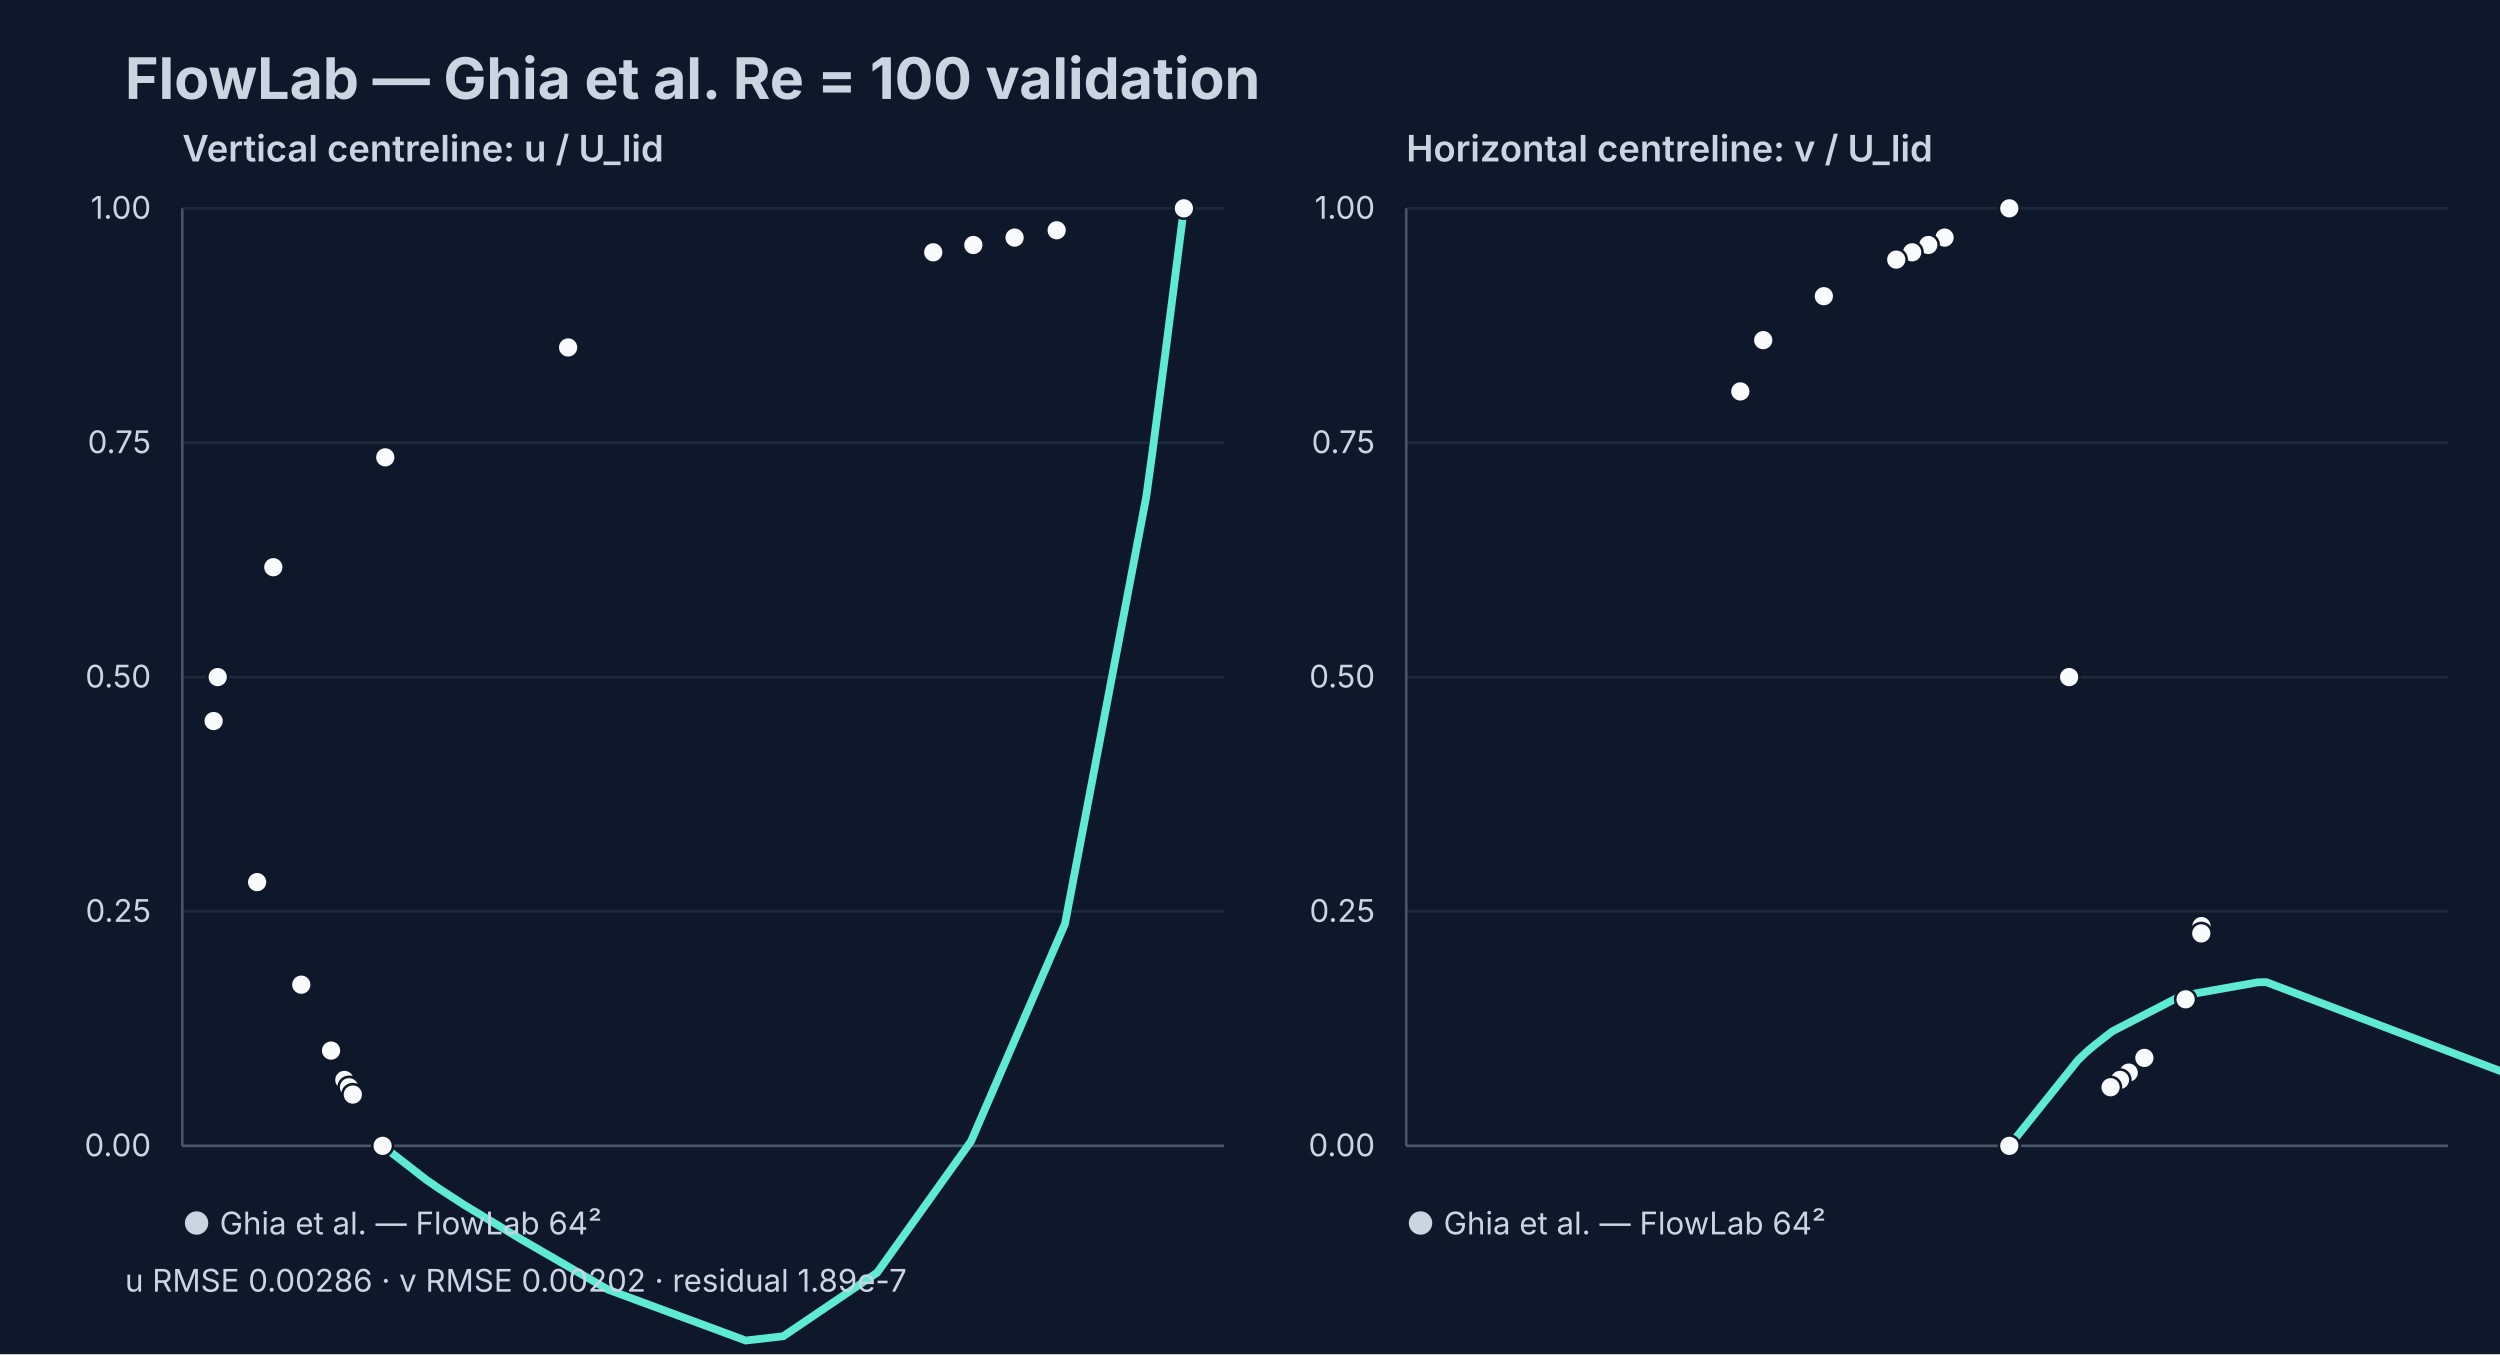
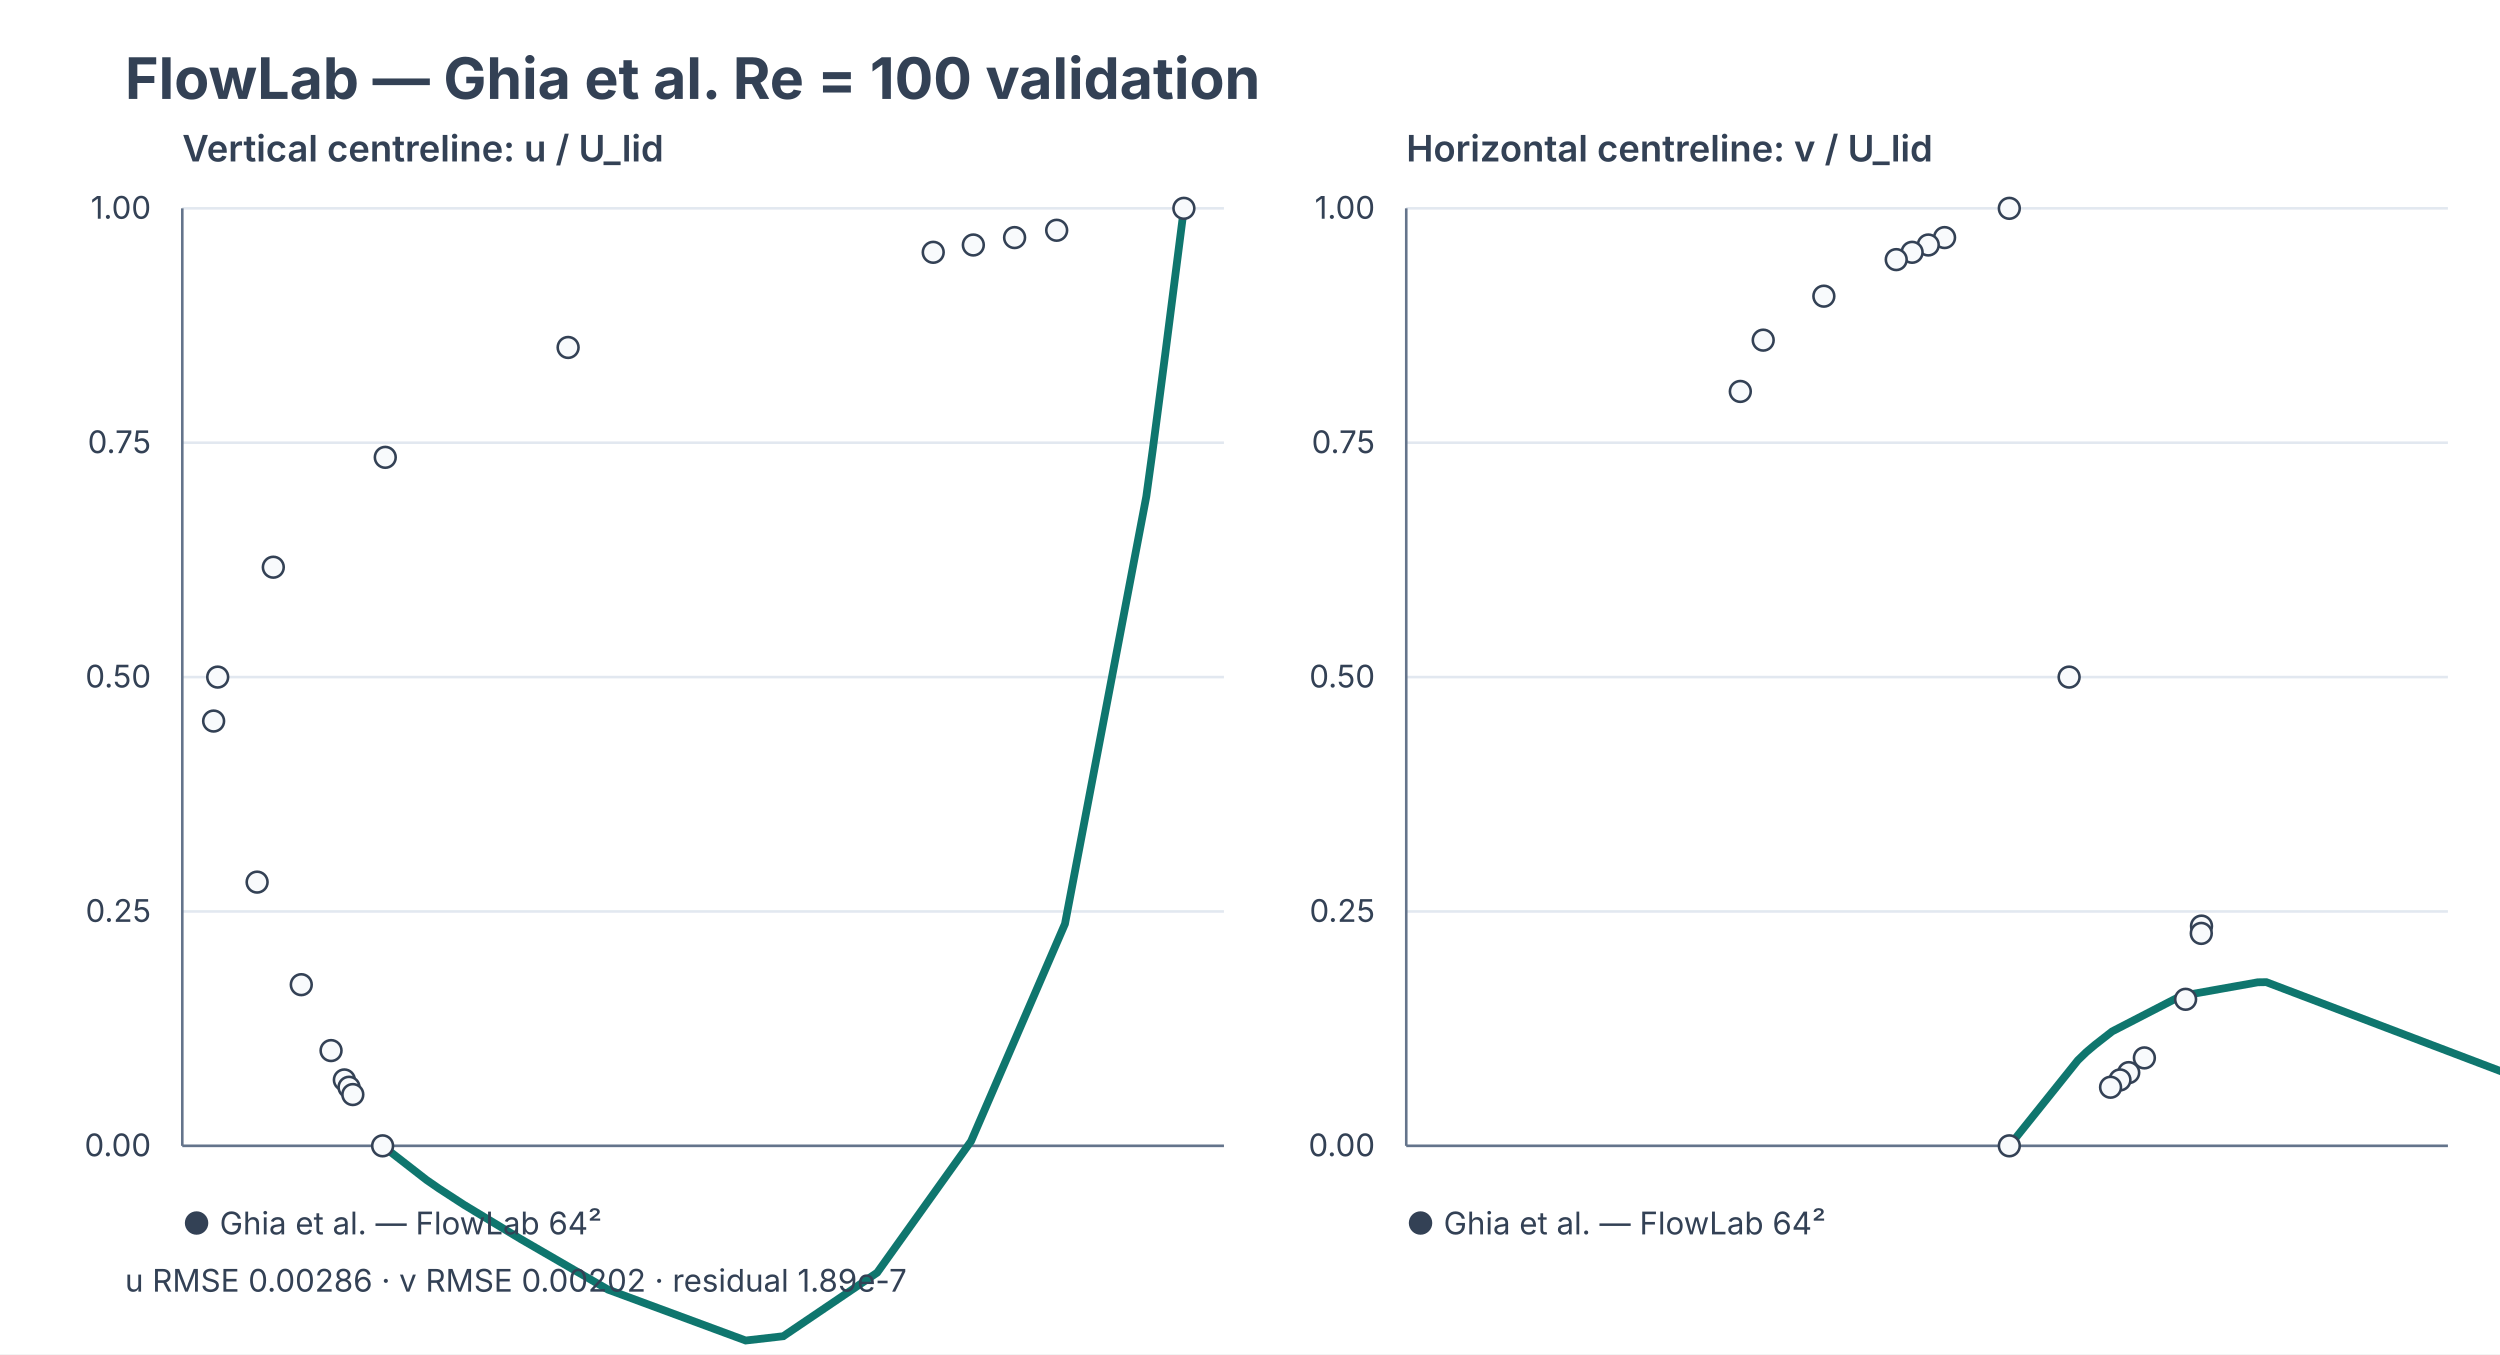
<svg xmlns="http://www.w3.org/2000/svg" width="960" height="520" viewBox="0 0 960 520">
-   <rect width="100%" height="100%" fill="#0f172a" />
-   <style>text{font-family:Inter,Arial,sans-serif;fill:#cbd5e1}.axis{stroke:#475569;stroke-width:1}.grid{stroke:#1e293b;stroke-width:1}.pred{fill:none;stroke:#5eead4;stroke-width:3}.ref{fill:#f8fafc;stroke:#0f172a;stroke-width:1}</style>
+   <rect width="100%" height="100%" fill="#ffffff" />
+   <style>text{font-family:Inter,Arial,sans-serif;fill:#334155}.axis{stroke:#64748b;stroke-width:1}.grid{stroke:#e2e8f0;stroke-width:1}.pred{fill:none;stroke:#0f766e;stroke-width:3}.ref{fill:#f8fafc;stroke:#334155;stroke-width:1}</style>
  <text x="48" y="38" font-size="22" font-weight="700">FlowLab — Ghia et al. Re = 100 validation</text>
  <line class="grid" x1="70" y1="80" x2="470" y2="80" />
  <text x="58" y="84" text-anchor="end" font-size="12">1.00</text>
  <line class="grid" x1="70" y1="170" x2="470" y2="170" />
  <text x="58" y="174" text-anchor="end" font-size="12">0.75</text>
  <line class="grid" x1="70" y1="260" x2="470" y2="260" />
  <text x="58" y="264" text-anchor="end" font-size="12">0.50</text>
  <line class="grid" x1="70" y1="350" x2="470" y2="350" />
  <text x="58" y="354" text-anchor="end" font-size="12">0.25</text>
  <line class="grid" x1="70" y1="440" x2="470" y2="440" />
  <text x="58" y="444" text-anchor="end" font-size="12">0.00</text>
  <line class="axis" x1="70" y1="440" x2="470" y2="440" />
  <line class="axis" x1="70" y1="80" x2="70" y2="440" />
  <text x="70" y="62" font-size="14" font-weight="600">Vertical centreline: u / U_lid</text>
  <path class="pred" d="M 454.62 80.00 L 447.42 136.24 L 445.02 154.62 L 442.58 173.24 L 440.18 190.68 L 408.95 354.77 L 372.89 438.22 L 336.83 488.70 L 300.77 513.11 L 286.34 514.76 L 233.48 495.21 L 199.82 475.72 L 178.18 462.65 L 168.55 456.39 L 166.15 454.73 L 163.75 453.08 L 146.92 440.00" />
  <circle class="ref" cx="454.615" cy="80" r="4" />
  <circle class="ref" cx="405.763" cy="88.424" r="4" />
  <circle class="ref" cx="389.603" cy="91.232" r="4" />
  <circle class="ref" cx="373.76" cy="94.076" r="4" />
  <circle class="ref" cx="358.36" cy="96.884" r="4" />
  <circle class="ref" cx="218.157" cy="133.424" r="4" />
  <circle class="ref" cx="147.945" cy="175.616" r="4" />
  <circle class="ref" cx="104.951" cy="217.808" r="4" />
  <circle class="ref" cx="83.597" cy="260" r="4" />
  <circle class="ref" cx="82.031" cy="276.884" r="4" />
  <circle class="ref" cx="98.732" cy="338.732" r="4" />
  <circle class="ref" cx="115.692" cy="378.116" r="4" />
  <circle class="ref" cx="127.126" cy="403.424" r="4" />
  <circle class="ref" cx="132.231" cy="414.692" r="4" />
  <circle class="ref" cx="134.025" cy="417.5" r="4" />
  <circle class="ref" cx="135.486" cy="420.308" r="4" />
  <circle class="ref" cx="146.923" cy="440" r="4" />
  <text x="70" y="474" font-size="12">● Ghia et al.   — FlowLab 64²</text>
  <line class="grid" x1="540" y1="80" x2="940" y2="80" />
  <text x="528" y="84" text-anchor="end" font-size="12">1.00</text>
  <line class="grid" x1="540" y1="170" x2="940" y2="170" />
  <text x="528" y="174" text-anchor="end" font-size="12">0.75</text>
  <line class="grid" x1="540" y1="260" x2="940" y2="260" />
  <text x="528" y="264" text-anchor="end" font-size="12">0.50</text>
  <line class="grid" x1="540" y1="350" x2="940" y2="350" />
  <text x="528" y="354" text-anchor="end" font-size="12">0.25</text>
  <line class="grid" x1="540" y1="440" x2="940" y2="440" />
  <text x="528" y="444" text-anchor="end" font-size="12">0.00</text>
  <line class="axis" x1="540" y1="440" x2="940" y2="440" />
  <line class="axis" x1="540" y1="80" x2="540" y2="440" />
  <text x="540" y="62" font-size="14" font-weight="600">Horizontal centreline: v / U_lid</text>
  <path class="pred" d="M 1192.63 440.00 L 1179.49 462.05 L 1176.17 467.62 L 1172.88 473.00 L 1169.60 478.37 L 1153.18 502.23 L 1133.43 521.89 L 1110.40 528.86 L 982.11 419.63 L 870.27 377.15 L 866.99 377.20 L 837.39 382.48 L 811.07 396.06 L 804.46 401.22 L 801.18 403.98 L 797.89 407.16 L 771.58 440.00" />
  <circle class="ref" cx="771.579" cy="80" r="4" />
  <circle class="ref" cx="746.712" cy="91.232" r="4" />
  <circle class="ref" cx="740.459" cy="94.076" r="4" />
  <circle class="ref" cx="734.257" cy="96.884" r="4" />
  <circle class="ref" cx="728.156" cy="99.692" r="4" />
  <circle class="ref" cx="700.362" cy="113.732" r="4" />
  <circle class="ref" cx="677.074" cy="130.616" r="4" />
  <circle class="ref" cx="668.282" cy="150.308" r="4" />
  <circle class="ref" cx="794.543" cy="260" r="4" />
  <circle class="ref" cx="845.377" cy="355.616" r="4" />
  <circle class="ref" cx="845.293" cy="358.424" r="4" />
  <circle class="ref" cx="839.272" cy="383.732" r="4" />
  <circle class="ref" cx="823.44" cy="406.232" r="4" />
  <circle class="ref" cx="817.432" cy="411.884" r="4" />
  <circle class="ref" cx="814.067" cy="414.692" r="4" />
  <circle class="ref" cx="810.455" cy="417.5" r="4" />
  <circle class="ref" cx="771.579" cy="440" r="4" />
  <text x="540" y="474" font-size="12">● Ghia et al.   — FlowLab 64²</text>
  <text x="48" y="496" font-size="12">u RMSE 0.00286 · v RMSE 0.00202 · residual 1.89e-7</text>
</svg>
